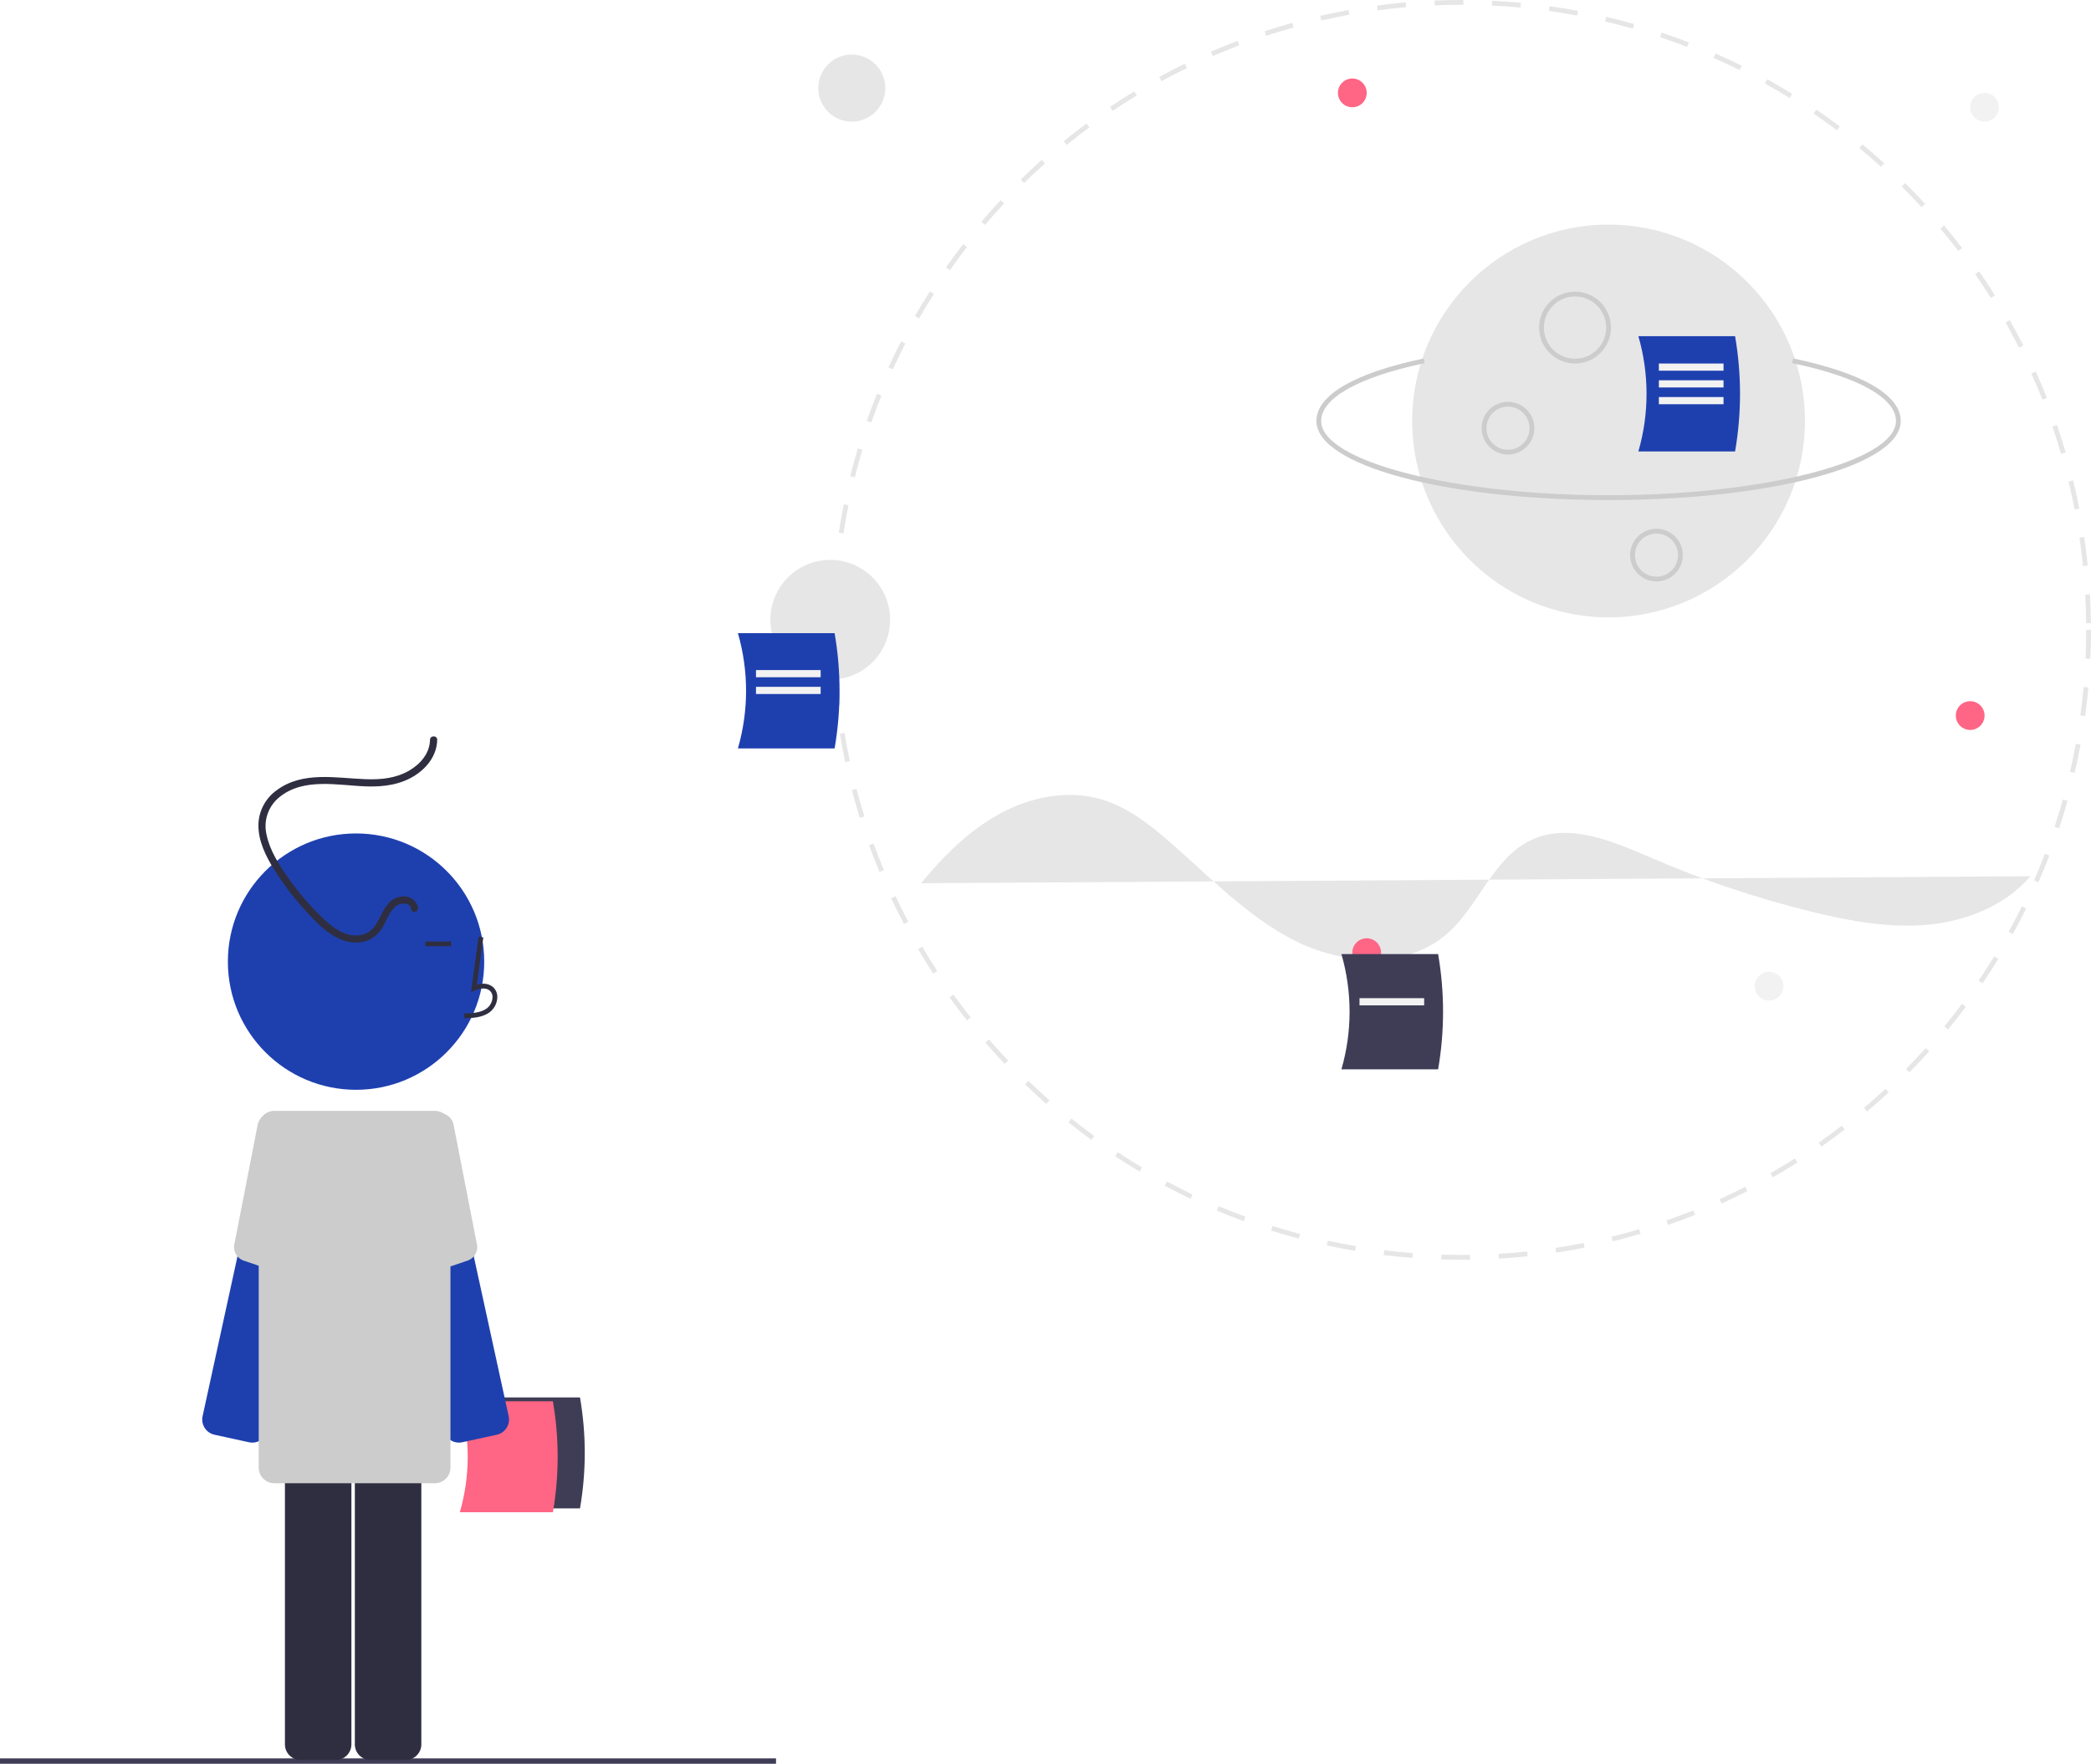
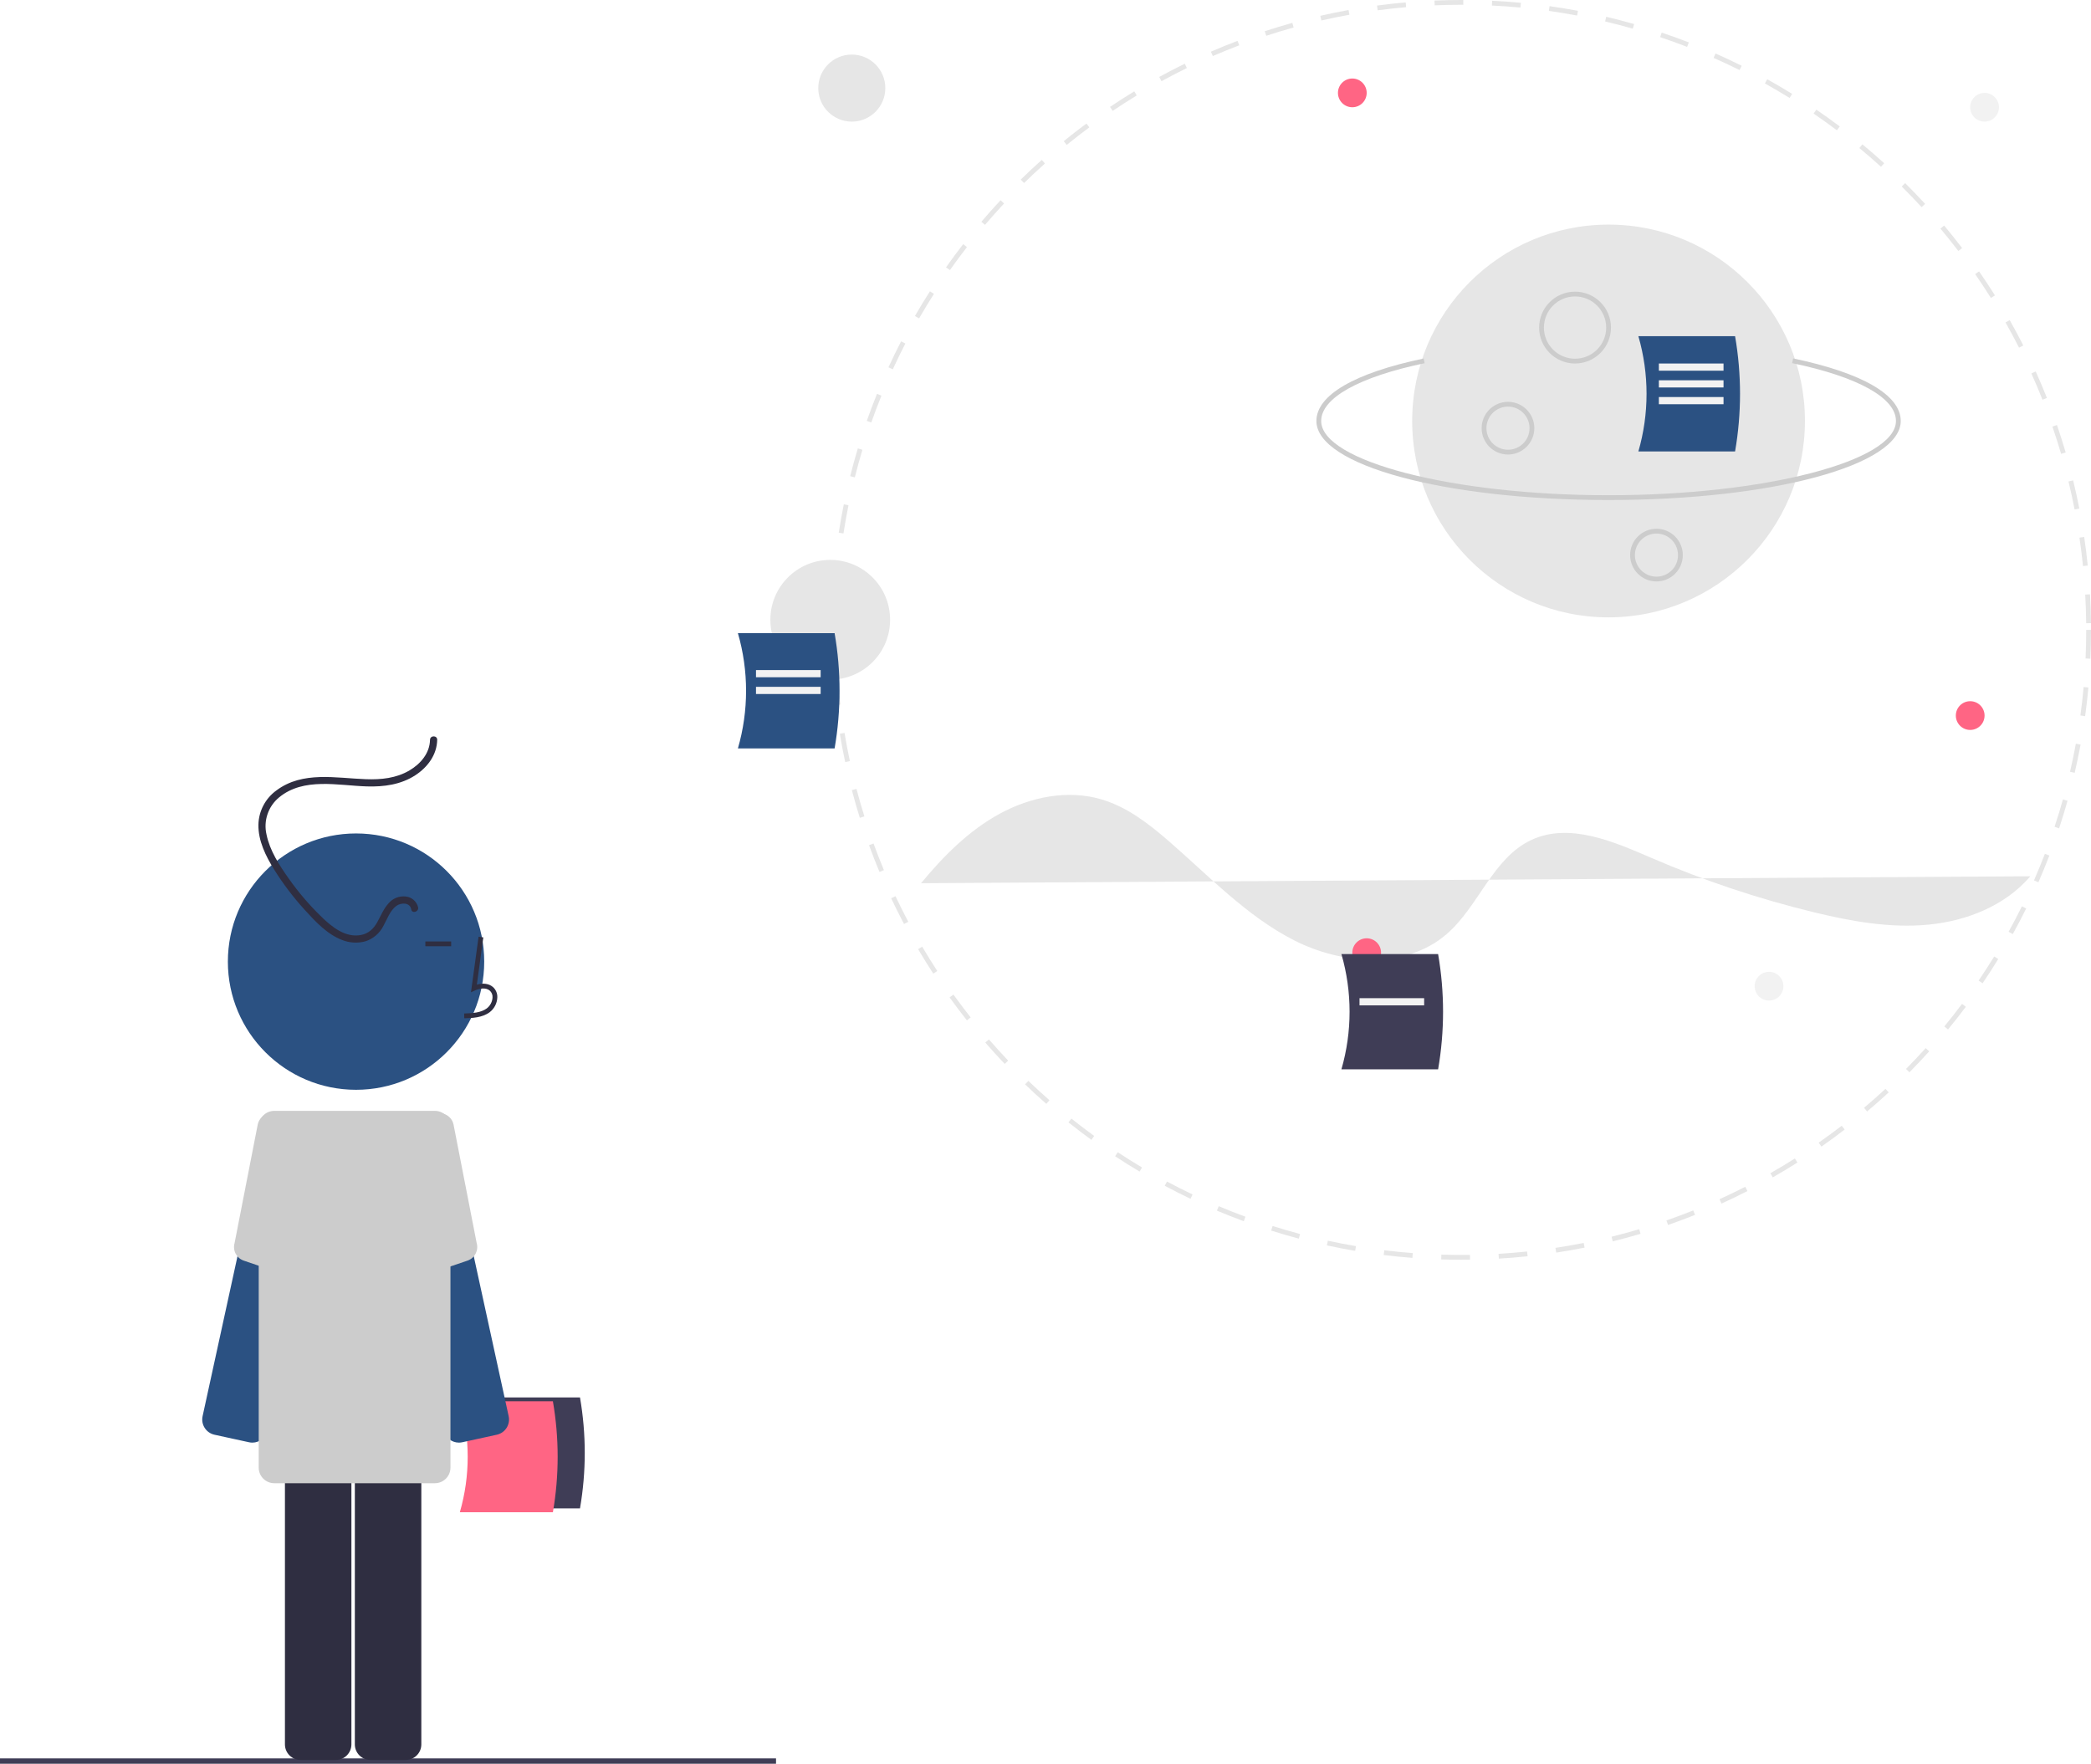
<svg xmlns="http://www.w3.org/2000/svg" id="f23abd52-b008-4a1c-94d1-771ddef2e3a4" data-name="Layer 1" width="873.11" height="736.451" viewBox="0 0 873.11 736.451">
  <path d="M366.769,711.594h38.856a135.901,135.901,0,0,0,0-46.328h-38.856A83.36,83.36,0,0,1,366.769,711.594Z" transform="translate(-163.4451 -81.77438)" fill="#3f3d56" />
  <path d="M355.454,713.211h38.856a135.9,135.9,0,0,0,0-46.328h-38.856A83.36,83.36,0,0,1,355.454,713.211Z" transform="translate(-163.4451 -81.77438)" fill="#ff6584" />
  <path d="M835.114,339.558a82,82,0,1,1,82-82h0A82.093,82.093,0,0,1,835.114,339.558Z" transform="translate(-163.4451 -81.77438)" fill="#e6e6e6" />
-   <path d="M268.822,684.142a6.561,6.561,0,0,1-1.399-.152l-14.42-3.146a6.508,6.508,0,0,1-4.965-7.736l26.229-120.186a6.506,6.506,0,0,1,7.736-4.965l14.42,3.147a6.5,6.5,0,0,1,4.964,7.736L275.159,679.025a6.507,6.507,0,0,1-6.337,5.117Z" transform="translate(-163.4451 -81.77438)" fill="#1e40af" />
+   <path d="M268.822,684.142a6.561,6.561,0,0,1-1.399-.152l-14.42-3.146a6.508,6.508,0,0,1-4.965-7.736l26.229-120.186a6.506,6.506,0,0,1,7.736-4.965l14.42,3.147a6.5,6.5,0,0,1,4.964,7.736L275.159,679.025a6.507,6.507,0,0,1-6.337,5.117Z" transform="translate(-163.4451 -81.77438)" fill="#2b5182" />
  <path d="M271.064,551.295l-9.667,49.517a6,6,0,0,0,3.836,7.34l21.251,7.219a6,6,0,0,0,7.878-4.89l6.852-51.484a6.011,6.011,0,0,0-4.579-7.142l-18.423-5.148A6.011,6.011,0,0,0,271.064,551.295Z" transform="translate(-163.4451 -81.77438)" fill="#ccc" />
-   <path d="M355.059,684.142a6.507,6.507,0,0,1-6.337-5.117L322.494,558.841a6.5,6.5,0,0,1,4.964-7.736l14.42-3.147a6.504,6.504,0,0,1,7.736,4.965l26.229,120.186a6.508,6.508,0,0,1-4.965,7.736L356.459,683.99A6.561,6.561,0,0,1,355.059,684.142Z" transform="translate(-163.4451 -81.77438)" fill="#1e40af" />
+   <path d="M355.059,684.142a6.507,6.507,0,0,1-6.337-5.117L322.494,558.841a6.5,6.5,0,0,1,4.964-7.736l14.42-3.147a6.504,6.504,0,0,1,7.736,4.965l26.229,120.186a6.508,6.508,0,0,1-4.965,7.736L356.459,683.99A6.561,6.561,0,0,1,355.059,684.142Z" transform="translate(-163.4451 -81.77438)" fill="#2b5182" />
  <path d="M352.817,551.295l9.667,49.517a6,6,0,0,1-3.836,7.34l-21.251,7.219a6,6,0,0,1-7.878-4.89l-6.852-51.484a6.011,6.011,0,0,1,4.579-7.142l18.423-5.148A6.011,6.011,0,0,1,352.817,551.295Z" transform="translate(-163.4451 -81.77438)" fill="#ccc" />
  <circle cx="355.669" cy="36.784" r="14" fill="#e6e6e6" />
  <circle cx="346.669" cy="258.784" r="25" fill="#e6e6e6" />
  <circle cx="822.669" cy="298.784" r="6" fill="#ff6584" />
  <circle cx="828.669" cy="44.784" r="6" fill="#f2f2f2" />
  <circle cx="738.669" cy="411.784" r="6" fill="#f2f2f2" />
  <circle cx="564.669" cy="38.784" r="6" fill="#ff6584" />
  <path d="M821.114,233.558a15,15,0,1,1,15-15h0A15.017,15.017,0,0,1,821.114,233.558Zm0-28a13,13,0,1,0,13,13A13,13,0,0,0,821.114,205.558Z" transform="translate(-163.4451 -81.77438)" fill="#ccc" />
  <path d="M793.114,271.558a11,11,0,1,1,11-11h0A11.012,11.012,0,0,1,793.114,271.558Zm0-20a9,9,0,1,0,9,9A9,9,0,0,0,793.114,251.558Z" transform="translate(-163.4451 -81.77438)" fill="#ccc" />
  <path d="M855.114,324.558a11,11,0,1,1,11-11h0A11.012,11.012,0,0,1,855.114,324.558Zm0-20a9,9,0,1,0,9,9h0A9.01,9.01,0,0,0,855.114,304.558Z" transform="translate(-163.4451 -81.77438)" fill="#ccc" />
  <path d="M835.114,290.558c-68.411,0-122-14.495-122-33,0-10.783,15.905-20.048,44.786-26.09l.41,1.958c-27.452,5.743-43.196,14.539-43.196,24.132,0,16.804,54.953,31,120,31s120-14.196,120-31c0-9.612-15.798-18.419-43.343-24.163l.408-1.958c28.977,6.043,44.935,15.319,44.935,26.121C957.114,276.063,903.525,290.558,835.114,290.558Z" transform="translate(-163.4451 -81.77438)" fill="#ccc" />
  <path d="M773.555,607.774c-2.774,0-5.577-.044-8.328-.13l.062-1.998c3.95.123,7.981.157,11.95.103l.027,2Q775.414,607.774,773.555,607.774ZM789.3,607.311l-.117-1.996c3.956-.233,7.963-.562,11.909-.975l.209,1.988C797.324,606.745,793.287,607.076,789.3,607.311Zm-36.096-.312c-3.989-.306-8.021-.706-11.982-1.192l.244-1.984c3.932.481,7.932.88,11.891,1.183Zm60.039-2.199-.3-1.977c3.931-.597,7.892-1.289,11.77-2.06l.39,1.961C821.195,603.501,817.204,604.199,813.243,604.8Zm-83.935-.731c-3.941-.668-7.919-1.436-11.823-2.283l.424-1.955c3.875.842,7.822,1.604,11.733,2.266Zm107.548-3.962-.48-1.941c3.858-.954,7.738-2.009,11.532-3.134l.568,1.918C844.654,598.083,840.744,599.145,836.857,600.106Zm-131.076-1.146c-3.866-1.028-7.756-2.159-11.562-3.363l.603-1.906c3.778,1.194,7.638,2.316,11.474,3.336Zm154.158-5.701-.656-1.889c3.744-1.302,7.51-2.709,11.194-4.184l.742,1.857C867.507,590.529,863.712,591.947,859.939,593.259ZM682.793,591.692c-3.754-1.38-7.532-2.869-11.228-4.426l.776-1.844c3.667,1.545,7.416,3.022,11.142,4.393Zm199.475-7.368-.828-1.82c3.596-1.634,7.21-3.378,10.742-5.184l.91,1.781C889.532,580.921,885.891,582.678,882.268,584.324ZM660.557,582.33c-3.609-1.72-7.231-3.549-10.766-5.438l.942-1.764c3.508,1.874,7.102,3.689,10.684,5.396Zm243.109-8.944-.99-1.736c3.448-1.968,6.891-4.036,10.229-6.148l1.068,1.689c-3.364,2.129-6.832,4.214-10.308,6.195Zm-264.376-2.418c-3.433-2.042-6.87-4.195-10.216-6.399l1.101-1.67c3.32,2.188,6.731,4.324,10.138,6.351Zm284.699-10.439-1.145-1.639c3.247-2.269,6.487-4.645,9.631-7.061l1.219,1.586c-3.167,2.435-6.433,4.828-9.705,7.113Zm-304.826-2.816c-3.228-2.345-6.453-4.801-9.585-7.302l1.248-1.562c3.108,2.481,6.309,4.919,9.512,7.245Zm323.903-11.846-1.289-1.529c3.026-2.554,6.038-5.215,8.953-7.91l1.357,1.469C949.152,540.611,946.116,543.293,943.067,545.866Zm-342.728-3.186c-3.006-2.633-5.993-5.371-8.877-8.14l1.385-1.443c2.862,2.748,5.826,5.466,8.81,8.079Zm360.401-13.161-1.424-1.404c2.79-2.827,5.55-5.753,8.201-8.695l1.486,1.338c-2.672,2.966-5.452,5.913-8.264,8.762Zm-377.773-3.512c-2.758-2.9-5.482-5.898-8.097-8.91l1.511-1.311c2.594,2.989,5.297,5.964,8.035,8.842Zm393.893-14.38-1.545-1.27c2.521-3.067,5.002-6.232,7.378-9.409l1.602,1.197c-2.394,3.201-4.895,6.392-7.435,9.481ZM567.189,507.831c-2.477-3.13-4.916-6.361-7.25-9.604l1.623-1.168c2.316,3.218,4.736,6.425,7.195,9.532ZM991.288,492.334l-1.654-1.123c2.23-3.284,4.415-6.664,6.492-10.048l1.705,1.047c-2.095,3.409-4.296,6.815-6.543,10.124Zm-438.151-4.029c-2.179-3.341-4.312-6.778-6.34-10.22l1.723-1.016c2.013,3.415,4.129,6.827,6.292,10.142Zm450.766-16.511-1.75-.967c1.92-3.475,3.785-7.043,5.546-10.606l1.793.887C1007.719,464.697,1005.838,468.293,1003.904,471.794Zm-462.971-4.205c-1.865-3.525-3.674-7.143-5.375-10.75l1.809-.854c1.689,3.58,3.483,7.17,5.334,10.668Zm473.651-17.416-1.832-.803c1.594-3.64,3.124-7.367,4.549-11.078l1.867.717C1017.733,442.749,1016.19,446.505,1014.584,450.173Zm-483.902-4.315c-1.533-3.68-3.001-7.444-4.364-11.19l1.88-.684c1.352,3.718,2.809,7.453,4.33,11.104Zm492.551-18.216-1.898-.629c1.248-3.761,2.426-7.604,3.5-11.426l1.926.541C1025.677,419.978,1024.49,423.853,1023.233,427.642Zm-500.767-4.383c-1.19-3.812-2.308-7.705-3.323-11.574l1.935-.508c1.007,3.84,2.117,7.704,3.298,11.486Zm507.286-18.795-1.948-.453c.895-3.854,1.714-7.791,2.434-11.698l1.967.361c-.724,3.938-1.55,7.904-2.452,11.79Zm-513.394-4.494c-.834-3.906-1.589-7.886-2.243-11.83l1.973-.328c.65,3.915,1.399,7.864,2.227,11.74Zm517.752-19.184-1.982-.271c.538-3.917.992-7.911,1.351-11.872l1.992.18c-.361,3.992-.819,8.017-1.36,11.964Zm-521.694-4.566c-.472-3.959-.859-7.991-1.151-11.984l1.995-.146c.29,3.964.674,7.965,1.143,11.895Zm523.869-19.409-1.998-.09c.178-3.963.269-7.982.269-11.946h2c0,3.994-.091,8.044-.27,12.036Zm-525.626-4.602c-.068-2.452-.103-4.954-.104-7.435q0-2.309.04-4.608l2,.035q-.04,2.282-.04,4.573c0,2.462.035,4.945.103,7.38Zm523.882-10.225c-.041-3.965-.174-7.984-.394-11.946l1.996-.111c.222,3.992.355,8.041.397,12.036ZM513.069,328.261l-1.996-.125c.25-3.996.594-8.032,1.023-11.997l1.988.215C513.658,320.29,513.317,324.295,513.069,328.261Zm520.142-10.135c-.399-3.943-.896-7.932-1.477-11.858l1.979-.292c.584,3.956,1.085,7.975,1.488,11.948ZM515.642,304.508l-1.977-.306c.613-3.957,1.325-7.944,2.116-11.854l1.96.396C516.956,296.625,516.25,300.582,515.642,304.508ZM1029.716,294.493c-.763-3.901-1.623-7.829-2.559-11.672l1.943-.473c.942,3.873,1.81,7.831,2.578,11.761ZM520.379,281.091l-1.94-.486c.971-3.874,2.047-7.779,3.197-11.609l1.915.575C522.41,273.372,521.343,277.248,520.379,281.091Zm503.685-9.813c-1.115-3.808-2.334-7.639-3.622-11.387l1.891-.65c1.299,3.777,2.527,7.638,3.651,11.475ZM527.264,258.178l-1.887-.663c1.329-3.781,2.764-7.58,4.265-11.291l1.855.75C530.007,250.656,528.583,254.426,527.264,258.178Zm489.033-9.495c-1.459-3.681-3.021-7.375-4.645-10.979l1.824-.821c1.636,3.633,3.21,7.355,4.68,11.063Zm-480.057-12.703-1.817-.835c1.67-3.638,3.448-7.286,5.284-10.842l1.777.917C539.662,228.75,537.898,232.37,536.24,235.98Zm470.268-9.036c-1.79-3.531-3.687-7.069-5.637-10.515l1.74-.985c1.966,3.473,3.876,7.038,5.68,10.596Zm-459.291-12.229-1.733-.998c1.995-3.464,4.099-6.932,6.254-10.306l1.686,1.076c-2.138,3.349-4.226,6.79-6.206,10.228Zm447.541-8.535c-2.113-3.364-4.326-6.716-6.577-9.962l1.643-1.14c2.269,3.271,4.499,6.648,6.628,10.038ZM560.091,194.557l-1.635-1.152c2.306-3.27,4.716-6.529,7.167-9.688l1.58,1.226C564.771,188.077,562.378,191.311,560.091,194.557Zm421.064-7.992c-2.41-3.157-4.92-6.295-7.462-9.327l1.533-1.285c2.561,3.056,5.09,6.217,7.519,9.398ZM574.744,175.665l-1.522-1.297c2.587-3.039,5.284-6.064,8.015-8.991l1.462,1.364C579.989,169.647,577.312,172.649,574.744,175.665Zm391.07-7.408c-2.687-2.924-5.474-5.823-8.282-8.614l1.41-1.419c2.83,2.813,5.638,5.733,8.345,8.679Zm-374.765-10.064-1.398-1.43c2.86-2.798,5.819-5.564,8.795-8.221l1.332,1.492c-2.954,2.637-5.891,5.382-8.729,8.159Zm357.818-6.78c-2.944-2.67-5.984-5.304-9.035-7.828l1.275-1.541c3.073,2.543,6.137,5.197,9.104,7.888ZM608.867,142.282l-1.263-1.551c3.093-2.519,6.29-5.003,9.502-7.384l1.191,1.606C615.11,137.316,611.937,139.782,608.867,142.282Zm321.582-6.107c-3.177-2.392-6.445-4.739-9.715-6.976l1.129-1.65c3.295,2.253,6.588,4.618,9.789,7.029Zm-302.399-8.11-1.116-1.659c3.311-2.228,6.719-4.409,10.13-6.484l1.039,1.709C634.717,123.689,631.335,125.854,628.049,128.064Zm282.659-5.391c-3.38-2.092-6.851-4.131-10.315-6.062l.973-1.747c3.492,1.945,6.989,4,10.396,6.107Zm-262.271-7.01-.96-1.755c3.502-1.917,7.094-3.776,10.674-5.527l.879,1.797c-3.553,1.738-7.117,3.583-10.593,5.485Zm241.37-4.634c-3.559-1.773-7.204-3.486-10.835-5.091l.809-1.829c3.659,1.617,7.333,3.343,10.919,5.13ZM669.859,105.185l-.795-1.835c3.66-1.586,7.404-3.108,11.128-4.522l.71,1.87C677.206,102.101,673.491,103.611,669.859,105.185Zm198.052-3.834c-3.703-1.436-7.493-2.806-11.266-4.072l.637-1.896c3.801,1.276,7.62,2.656,11.352,4.104ZM692.167,96.714l-.623-1.9c3.801-1.246,7.679-2.419,11.525-3.486l.535,1.927C699.787,94.313,695.939,95.477,692.167,96.714ZM845.231,93.74c-3.814-1.087-7.705-2.1-11.563-3.01l.459-1.946c3.889.916,7.809,1.937,11.653,3.032ZM715.189,90.325l-.445-1.95c3.896-.89,7.866-1.701,11.797-2.41l.355,1.968c-3.902.704-7.84,1.509-11.707,2.392Zm106.788-2.067c-3.895-.731-7.861-1.381-11.791-1.933l.277-1.98c3.96.556,7.958,1.211,11.883,1.948ZM738.701,86.081l-.265-1.982c3.959-.528,7.985-.973,11.967-1.319l.174,1.992c-3.951.345-7.946.785-11.876,1.31ZM798.318,84.934c-3.939-.371-7.949-.657-11.919-.849l.098-1.998c3.999.194,8.039.482,12.009.856Zm-35.814-.929-.084-1.998c3.676-.153,7.422-.231,11.136-.232l.905.001-.006,2-.899-.001c-3.686.001-7.404.079-11.052.23Z" transform="translate(-163.4451 -81.77438)" fill="#e6e6e6" />
  <path d="M548.028,450.564c9.366-11.33,19.941-21.981,32.848-29.018s28.455-10.159,42.547-5.975c10.52,3.124,19.486,9.996,27.784,17.176,17.002,14.712,32.679,31.555,52.733,41.721s46.478,12.063,63.511-2.612c13.481-11.615,19.228-31.732,35.327-39.313,15.869-7.473,34.27.552,50.373,7.506a421.23,421.23,0,0,0,67.648,22.63c15.66,3.799,31.791,6.711,47.832,5.183s32.142-7.95,42.604-20.205" transform="translate(-163.4451 -81.77438)" fill="#e6e6e6" />
-   <path d="M471.56,394.282h40.377a141.219,141.219,0,0,0,0-48.141H471.56A86.622,86.622,0,0,1,471.56,394.282Z" transform="translate(-163.4451 -81.77438)" fill="#1e40af" />
-   <path d="M847.56,270.282h40.377a141.219,141.219,0,0,0,0-48.141H847.56A86.622,86.622,0,0,1,847.56,270.282Z" transform="translate(-163.4451 -81.77438)" fill="#1e40af" />
+   <path d="M471.56,394.282h40.377a141.219,141.219,0,0,0,0-48.141H471.56A86.622,86.622,0,0,1,471.56,394.282Z" transform="translate(-163.4451 -81.77438)" fill="#2b5182" />
+   <path d="M847.56,270.282h40.377a141.219,141.219,0,0,0,0-48.141H847.56A86.622,86.622,0,0,1,847.56,270.282Z" transform="translate(-163.4451 -81.77438)" fill="#2b5182" />
  <rect x="315.669" y="279.784" width="27" height="3" fill="#f2f2f2" />
  <rect x="315.669" y="286.784" width="27" height="3" fill="#f2f2f2" />
  <rect x="692.669" y="151.784" width="27" height="3" fill="#f2f2f2" />
  <rect x="692.669" y="165.784" width="27" height="3" fill="#f2f2f2" />
  <rect x="692.669" y="158.784" width="27" height="3" fill="#f2f2f2" />
  <rect y="734.211" width="324.033" height="2.241" fill="#3f3d56" />
-   <circle cx="148.667" cy="401.524" r="53.519" fill="#1e40af" />
+   <circle cx="148.667" cy="401.524" r="53.519" fill="#2b5182" />
  <path d="M303.679,816.644H288.92a6.508,6.508,0,0,1-6.5-6.5V687.13a6.508,6.508,0,0,1,6.5-6.5h14.759a6.508,6.508,0,0,1,6.5,6.5V810.144A6.508,6.508,0,0,1,303.679,816.644Z" transform="translate(-163.4451 -81.77438)" fill="#2f2e41" />
  <path d="M332.872,816.644H318.112a6.508,6.508,0,0,1-6.5-6.5V687.13a6.508,6.508,0,0,1,6.5-6.5h14.76a6.508,6.508,0,0,1,6.5,6.5V810.144A6.508,6.508,0,0,1,332.872,816.644Z" transform="translate(-163.4451 -81.77438)" fill="#2f2e41" />
  <path d="M345.035,701.092h-67.062a6.508,6.508,0,0,1-6.5-6.5V552.116a6.508,6.508,0,0,1,6.5-6.5h67.062a6.508,6.508,0,0,1,6.5,6.5V694.592A6.508,6.508,0,0,1,345.035,701.092Z" transform="translate(-163.4451 -81.77438)" fill="#ccc" />
  <path d="M338.038,460.67a5.902,5.902,0,0,0-5.149-4.562,8.164,8.164,0,0,0-7.27,2.937c-2.067,2.286-3.163,5.136-4.649,7.787-1.552,2.768-3.635,4.762-6.843,5.356-6.518,1.207-12.131-3.403-16.48-7.627a113.097,113.097,0,0,1-13.718-16.06c-3.877-5.514-7.807-11.507-9.184-18.209a15.53,15.53,0,0,1,5.22-15.551c10.274-8.487,24.65-4.958,36.7-4.599,7.086.211,14.17-.733,20.218-4.676,5.11-3.333,8.99-8.498,9.116-14.776.039-1.931-2.961-1.931-3,0-.112,5.577-3.921,10.009-8.529,12.745-5.583,3.315-11.909,3.92-18.284,3.691-12.506-.448-26.359-3.474-37.254,4.641a18.141,18.141,0,0,0-7.586,14.391c-.097,6.697,3.062,13.075,6.523,18.622a117.452,117.452,0,0,0,12.67,16.74c4.478,4.933,9.464,10.361,15.831,12.782a15.425,15.425,0,0,0,9.629.522,12.805,12.805,0,0,0,7.562-6.478c1.579-2.817,2.693-6.312,5.388-8.314,1.922-1.428,5.711-1.536,6.197,1.436.311,1.901,3.202,1.094,2.893-.798Z" transform="translate(-163.4451 -81.77438)" fill="#2f2e41" />
  <circle cx="570.669" cy="397.784" r="6" fill="#ff6584" />
  <path d="M723.56,528.282h40.377a141.219,141.219,0,0,0,0-48.141H723.56A86.622,86.622,0,0,1,723.56,528.282Z" transform="translate(-163.4451 -81.77438)" fill="#3f3d56" />
  <rect x="567.669" y="416.784" width="27" height="3" fill="#f2f2f2" />
  <path d="M357.308,506.957l-.056-2c3.721-.104,7.001-.337,9.466-2.138a6.148,6.148,0,0,0,2.381-4.528,3.514,3.514,0,0,0-1.153-2.895c-1.636-1.382-4.269-.935-6.188-.055l-1.655.759,3.173-23.19,1.981.271-2.699,19.727c2.607-.767,5.023-.437,6.678.961a5.471,5.471,0,0,1,1.86,4.492,8.133,8.133,0,0,1-3.2,6.073C364.731,506.749,360.615,506.864,357.308,506.957Z" transform="translate(-163.4451 -81.77438)" fill="#2f2e41" />
  <rect x="177.613" y="393.108" width="10.771" height="2" fill="#2f2e41" />
</svg>
